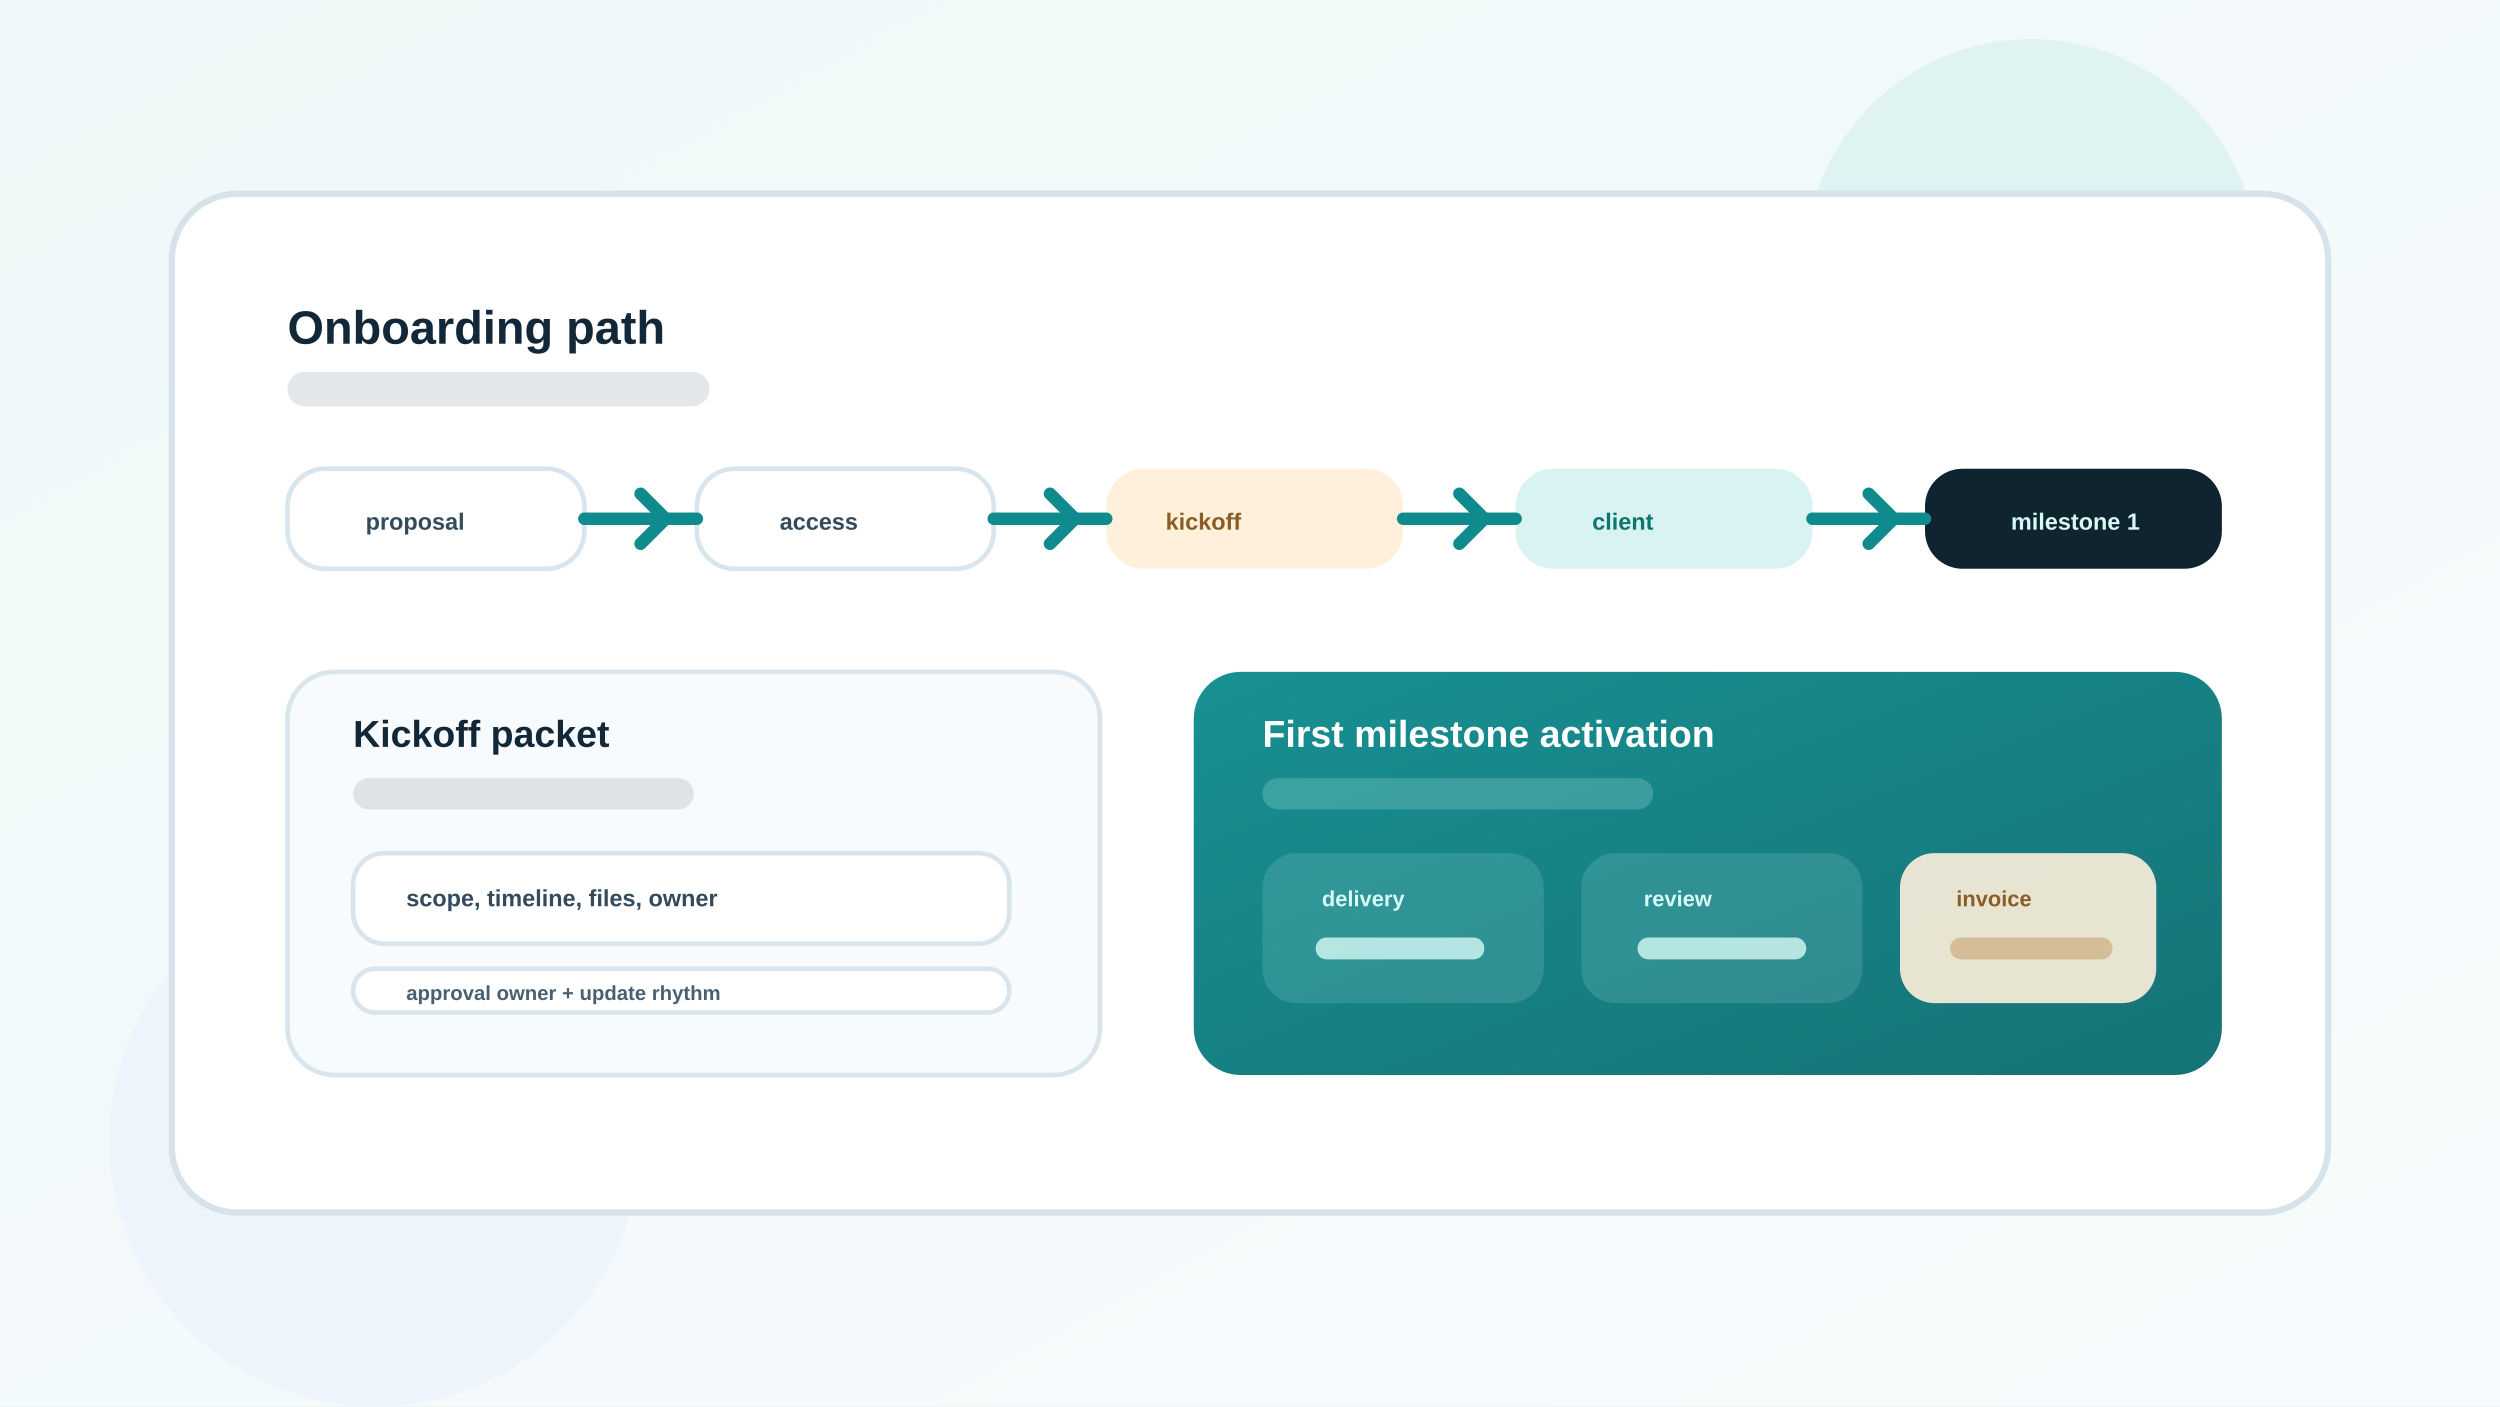
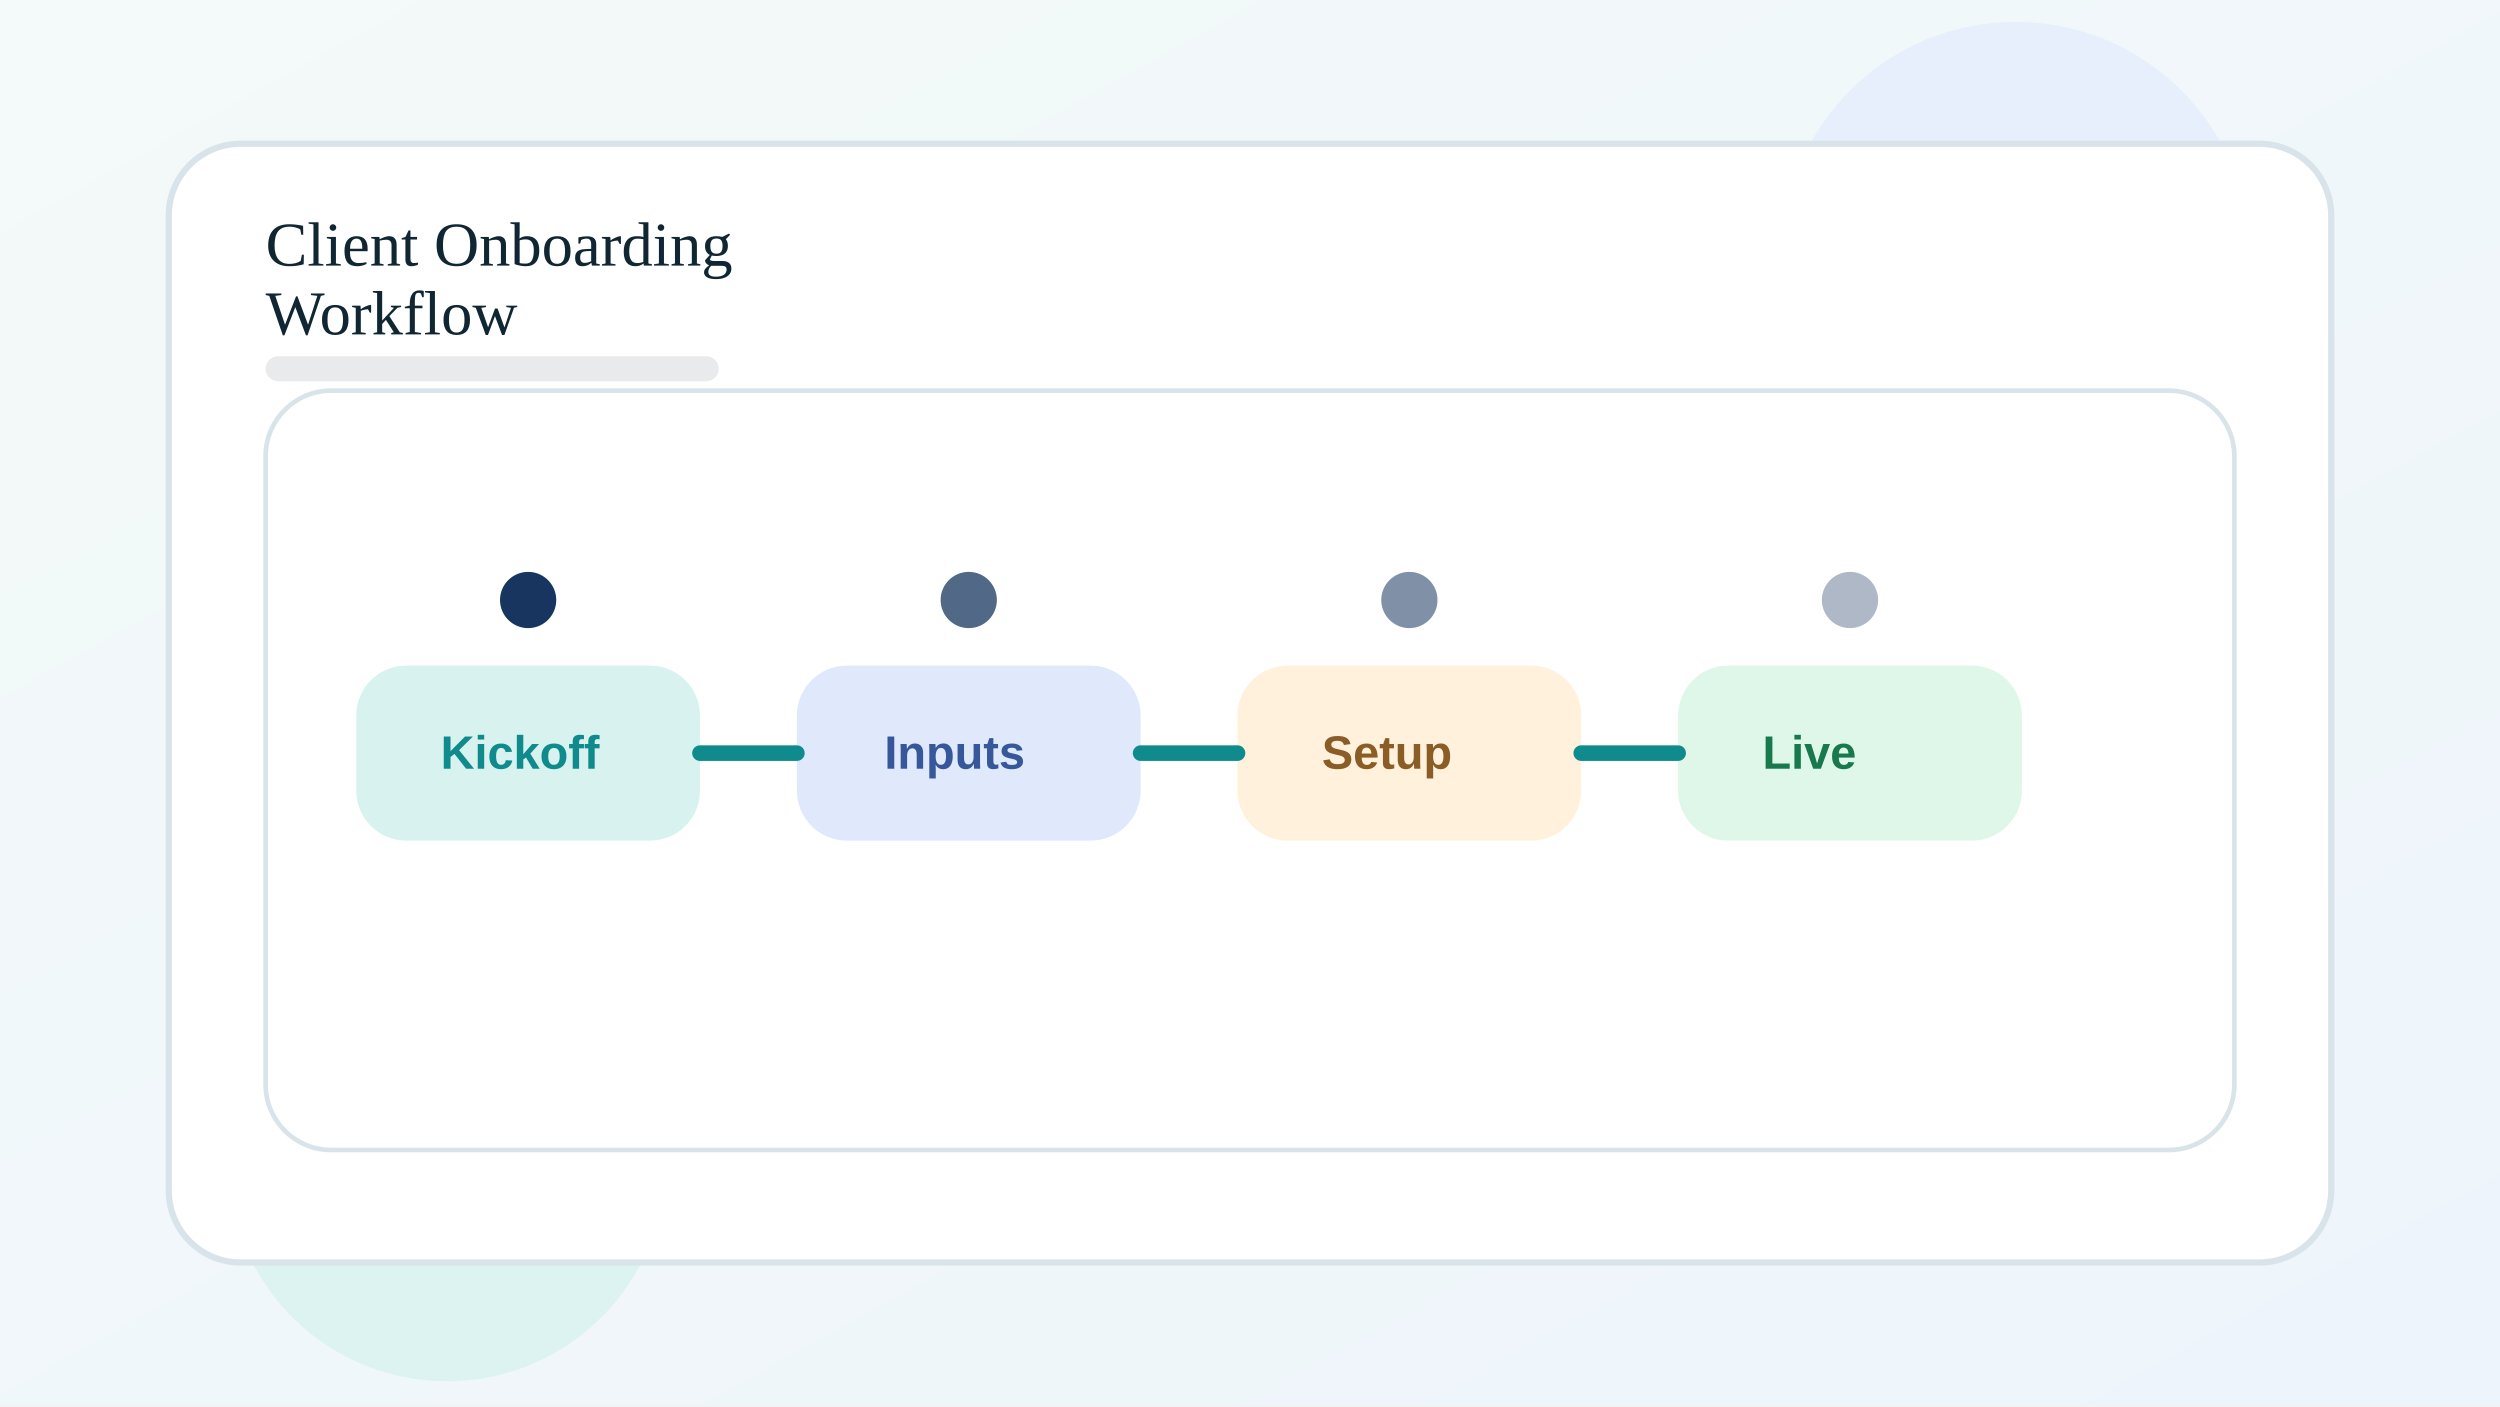
<svg xmlns="http://www.w3.org/2000/svg" viewBox="0 0 1600 900" role="img" aria-labelledby="title desc">
  <defs>
-     <linearGradient id="bg" x1="0%" y1="0%" x2="100%" y2="100%">
-       <stop offset="0%" stop-color="#eff8f8" />
-       <stop offset="100%" stop-color="#f7fbfd" />
-     </linearGradient>
-     <linearGradient id="teal" x1="0%" y1="0%" x2="100%" y2="100%">
-       <stop offset="0%" stop-color="#0f8b8d" />
-       <stop offset="100%" stop-color="#0b6d71" />
+     <linearGradient id="workflows-client-onboarding-workflow-svg-bg" x1="0%" y1="0%" x2="100%" y2="100%">
+       <stop offset="0%" stop-color="#f4faf9" />
+       <stop offset="100%" stop-color="#edf4fb" />
    </linearGradient>
  </defs>
-   <rect width="1600" height="900" fill="url(#bg)" />
-   <circle cx="1300" cy="170" r="145" fill="#dff3f2" />
-   <circle cx="240" cy="730" r="170" fill="#eef4fb" />
-   <rect x="110" y="124" width="1380" height="652" rx="42" fill="#ffffff" stroke="#d6e3ea" stroke-width="4" />
-   <text x="184" y="220" font-family="Segoe UI, Arial, sans-serif" font-size="30" font-weight="700" fill="#122838">Onboarding path</text>
-   <rect x="184" y="238" width="270" height="22" rx="11" fill="#173042" opacity=".12" />
-   <rect x="184" y="300" width="190" height="64" rx="24" fill="#ffffff" stroke="#d9e5ec" stroke-width="3" />
-   <rect x="446" y="300" width="190" height="64" rx="24" fill="#ffffff" stroke="#d9e5ec" stroke-width="3" />
-   <rect x="708" y="300" width="190" height="64" rx="24" fill="#fff0db" />
-   <rect x="970" y="300" width="190" height="64" rx="24" fill="#d8f3f1" />
-   <rect x="1232" y="300" width="190" height="64" rx="24" fill="#102430" />
-   <text x="234" y="339" font-family="Segoe UI, Arial, sans-serif" font-size="15" font-weight="700" fill="#334b5c">proposal</text>
-   <text x="499" y="339" font-family="Segoe UI, Arial, sans-serif" font-size="15" font-weight="700" fill="#334b5c">access</text>
-   <text x="746" y="339" font-family="Segoe UI, Arial, sans-serif" font-size="15" font-weight="700" fill="#8a5d27">kickoff</text>
-   <text x="1019" y="339" font-family="Segoe UI, Arial, sans-serif" font-size="15" font-weight="700" fill="#0f766e">client</text>
-   <text x="1287" y="339" font-family="Segoe UI, Arial, sans-serif" font-size="15" font-weight="700" fill="#d6faf5">milestone 1</text>
-   <path d="M374 332h72M636 332h72M898 332h72M1160 332h72" stroke="#0f8b8d" stroke-width="8" stroke-linecap="round" />
-   <path d="M426 332l-16-16m16 16l-16 16M688 332l-16-16m16 16l-16 16M950 332l-16-16m16 16l-16 16M1212 332l-16-16m16 16l-16 16" stroke="#0f8b8d" stroke-width="8" stroke-linecap="round" stroke-linejoin="round" />
-   <rect x="184" y="430" width="520" height="258" rx="30" fill="#f8fbfd" stroke="#d9e5ec" stroke-width="3" />
-   <text x="226" y="478" font-family="Segoe UI, Arial, sans-serif" font-size="24" font-weight="700" fill="#122838">Kickoff packet</text>
-   <rect x="226" y="498" width="218" height="20" rx="10" fill="#173042" opacity=".12" />
-   <rect x="226" y="546" width="420" height="58" rx="20" fill="#ffffff" stroke="#d9e5ec" stroke-width="3" />
-   <rect x="226" y="620" width="420" height="28" rx="14" fill="#ffffff" stroke="#d9e5ec" stroke-width="3" />
-   <text x="260" y="580" font-family="Segoe UI, Arial, sans-serif" font-size="15" font-weight="700" fill="#334b5c">scope, timeline, files, owner</text>
-   <text x="260" y="640" font-family="Segoe UI, Arial, sans-serif" font-size="13" font-weight="700" fill="#496071">approval owner + update rhythm</text>
-   <rect x="764" y="430" width="658" height="258" rx="30" fill="url(#teal)" opacity=".96" />
-   <text x="808" y="478" font-family="Segoe UI, Arial, sans-serif" font-size="24" font-weight="700" fill="#ffffff">First milestone activation</text>
-   <rect x="808" y="498" width="250" height="20" rx="10" fill="#d6faf5" opacity=".2" />
-   <rect x="808" y="546" width="180" height="96" rx="22" fill="#d6faf5" opacity=".14" />
-   <rect x="1012" y="546" width="180" height="96" rx="22" fill="#d6faf5" opacity=".14" />
-   <rect x="1216" y="546" width="164" height="96" rx="22" fill="#fff0db" opacity=".9" />
-   <text x="846" y="580" font-family="Segoe UI, Arial, sans-serif" font-size="14" font-weight="700" fill="#d6faf5">delivery</text>
-   <text x="1052" y="580" font-family="Segoe UI, Arial, sans-serif" font-size="14" font-weight="700" fill="#d6faf5">review</text>
-   <text x="1252" y="580" font-family="Segoe UI, Arial, sans-serif" font-size="14" font-weight="700" fill="#8a5d27">invoice</text>
-   <rect x="842" y="600" width="108" height="14" rx="7" fill="#d6faf5" opacity=".8" />
-   <rect x="1048" y="600" width="108" height="14" rx="7" fill="#d6faf5" opacity=".8" />
-   <rect x="1248" y="600" width="104" height="14" rx="7" fill="#b8823f" opacity=".4" />
+   <rect width="1600" height="900" fill="url(#workflows-client-onboarding-workflow-svg-bg)" />
+   <circle cx="1290" cy="164" r="150" fill="#dfe9fb" opacity=".6" />
+   <circle cx="286" cy="744" r="140" fill="#d7f2ef" opacity=".8" />
+   <rect x="108" y="92" width="1384" height="716" rx="46" fill="#ffffff" stroke="#d9e4ea" stroke-width="4" />
+   <text x="170" y="170" font-family="Georgia, 'Times New Roman', serif" font-size="40" fill="#102633">Client Onboarding</text>
+   <text x="170" y="214" font-family="Georgia, 'Times New Roman', serif" font-size="40" fill="#102633">Workflow</text>
+   <rect x="170" y="228" width="290" height="16" rx="8" fill="#102633" opacity=".10" />
+   <rect x="170" y="250" width="1260" height="486" rx="42" fill="#ffffff" stroke="#d9e4ea" stroke-width="3" />
+   <rect x="228" y="426" width="220" height="112" rx="32" fill="#d7f2ef" />
+   <rect x="510" y="426" width="220" height="112" rx="32" fill="#dfe9fb" />
+   <rect x="792" y="426" width="220" height="112" rx="32" fill="#fff1db" />
+   <rect x="1074" y="426" width="220" height="112" rx="32" fill="#dff7e8" />
+   <path d="M448 482h62m220 0h62m220 0h62" stroke="#0f8b8d" stroke-width="10" stroke-linecap="round" />
+   <circle cx="338" cy="384" r="18" fill="#17355f" />
+   <circle cx="620" cy="384" r="18" fill="#17355f" opacity=".75" />
+   <circle cx="902" cy="384" r="18" fill="#17355f" opacity=".55" />
+   <circle cx="1184" cy="384" r="18" fill="#17355f" opacity=".35" />
+   <text x="282" y="492" font-family="Arial, sans-serif" font-size="30" font-weight="700" fill="#0f8b8d">Kickoff</text>
+   <text x="566" y="492" font-family="Arial, sans-serif" font-size="30" font-weight="700" fill="#36589a">Inputs</text>
+   <text x="846" y="492" font-family="Arial, sans-serif" font-size="30" font-weight="700" fill="#8a5d27">Setup</text>
+   <text x="1128" y="492" font-family="Arial, sans-serif" font-size="30" font-weight="700" fill="#18794e">Live</text>
</svg>
